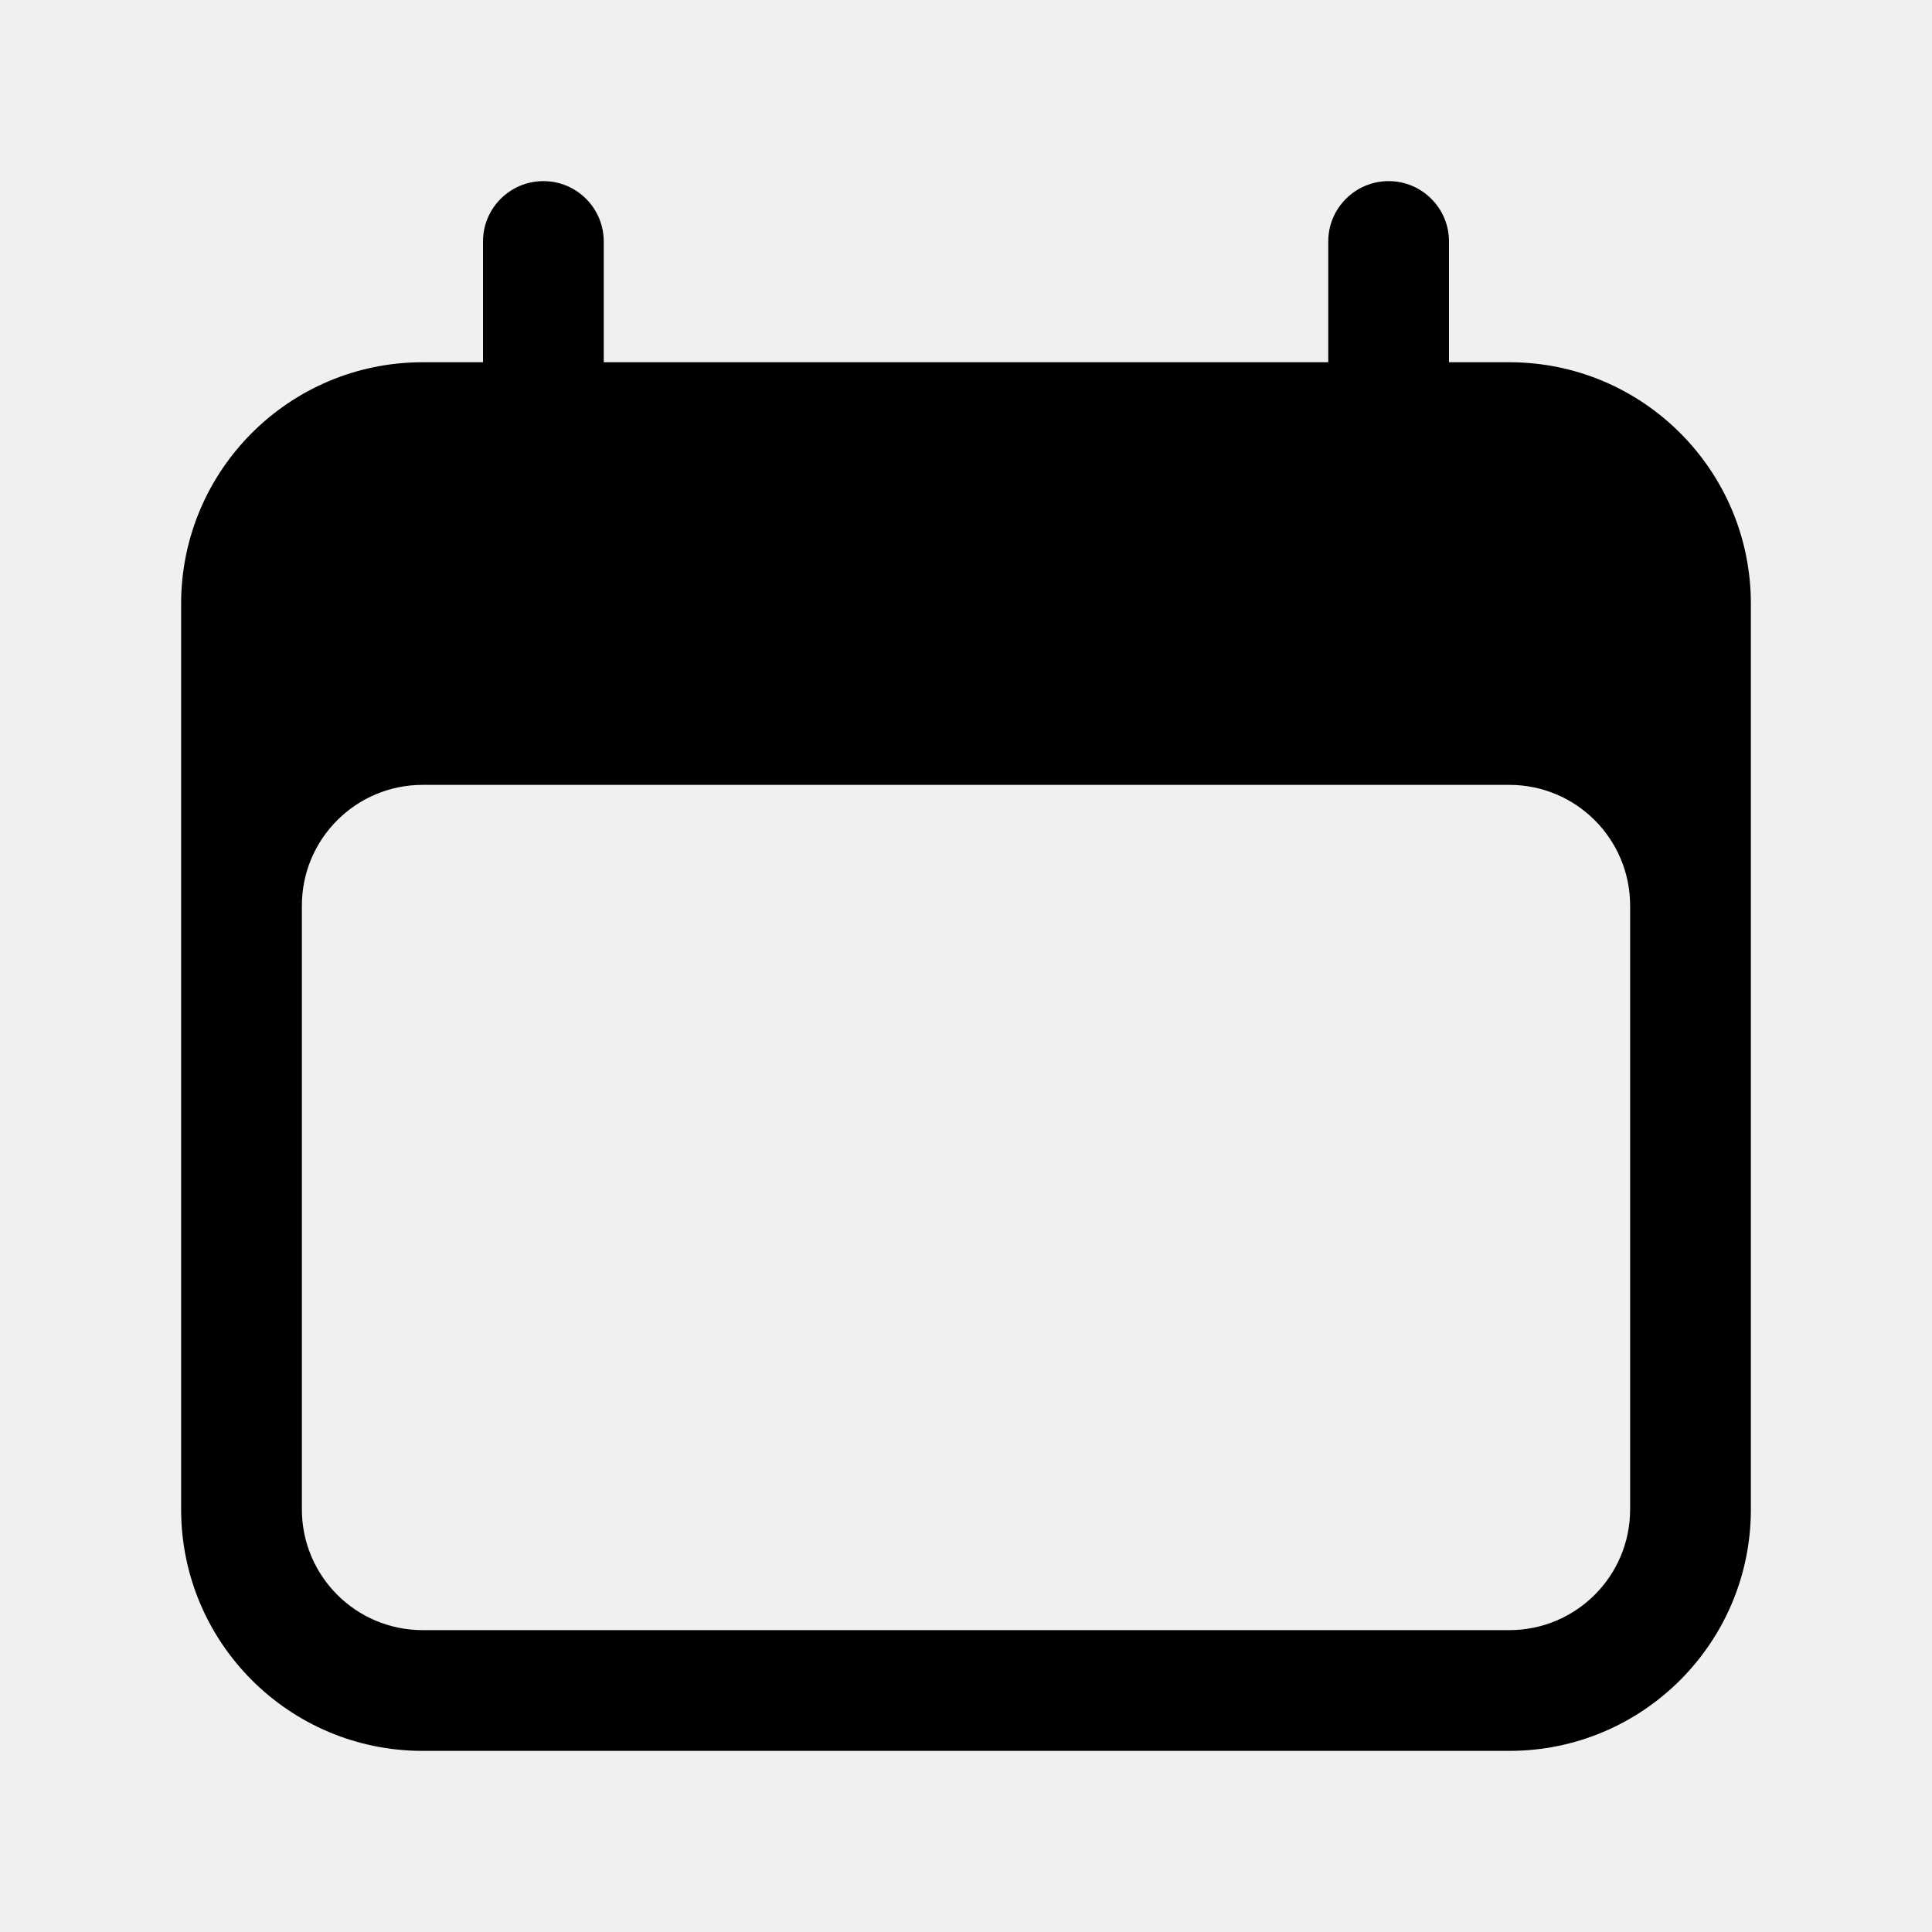
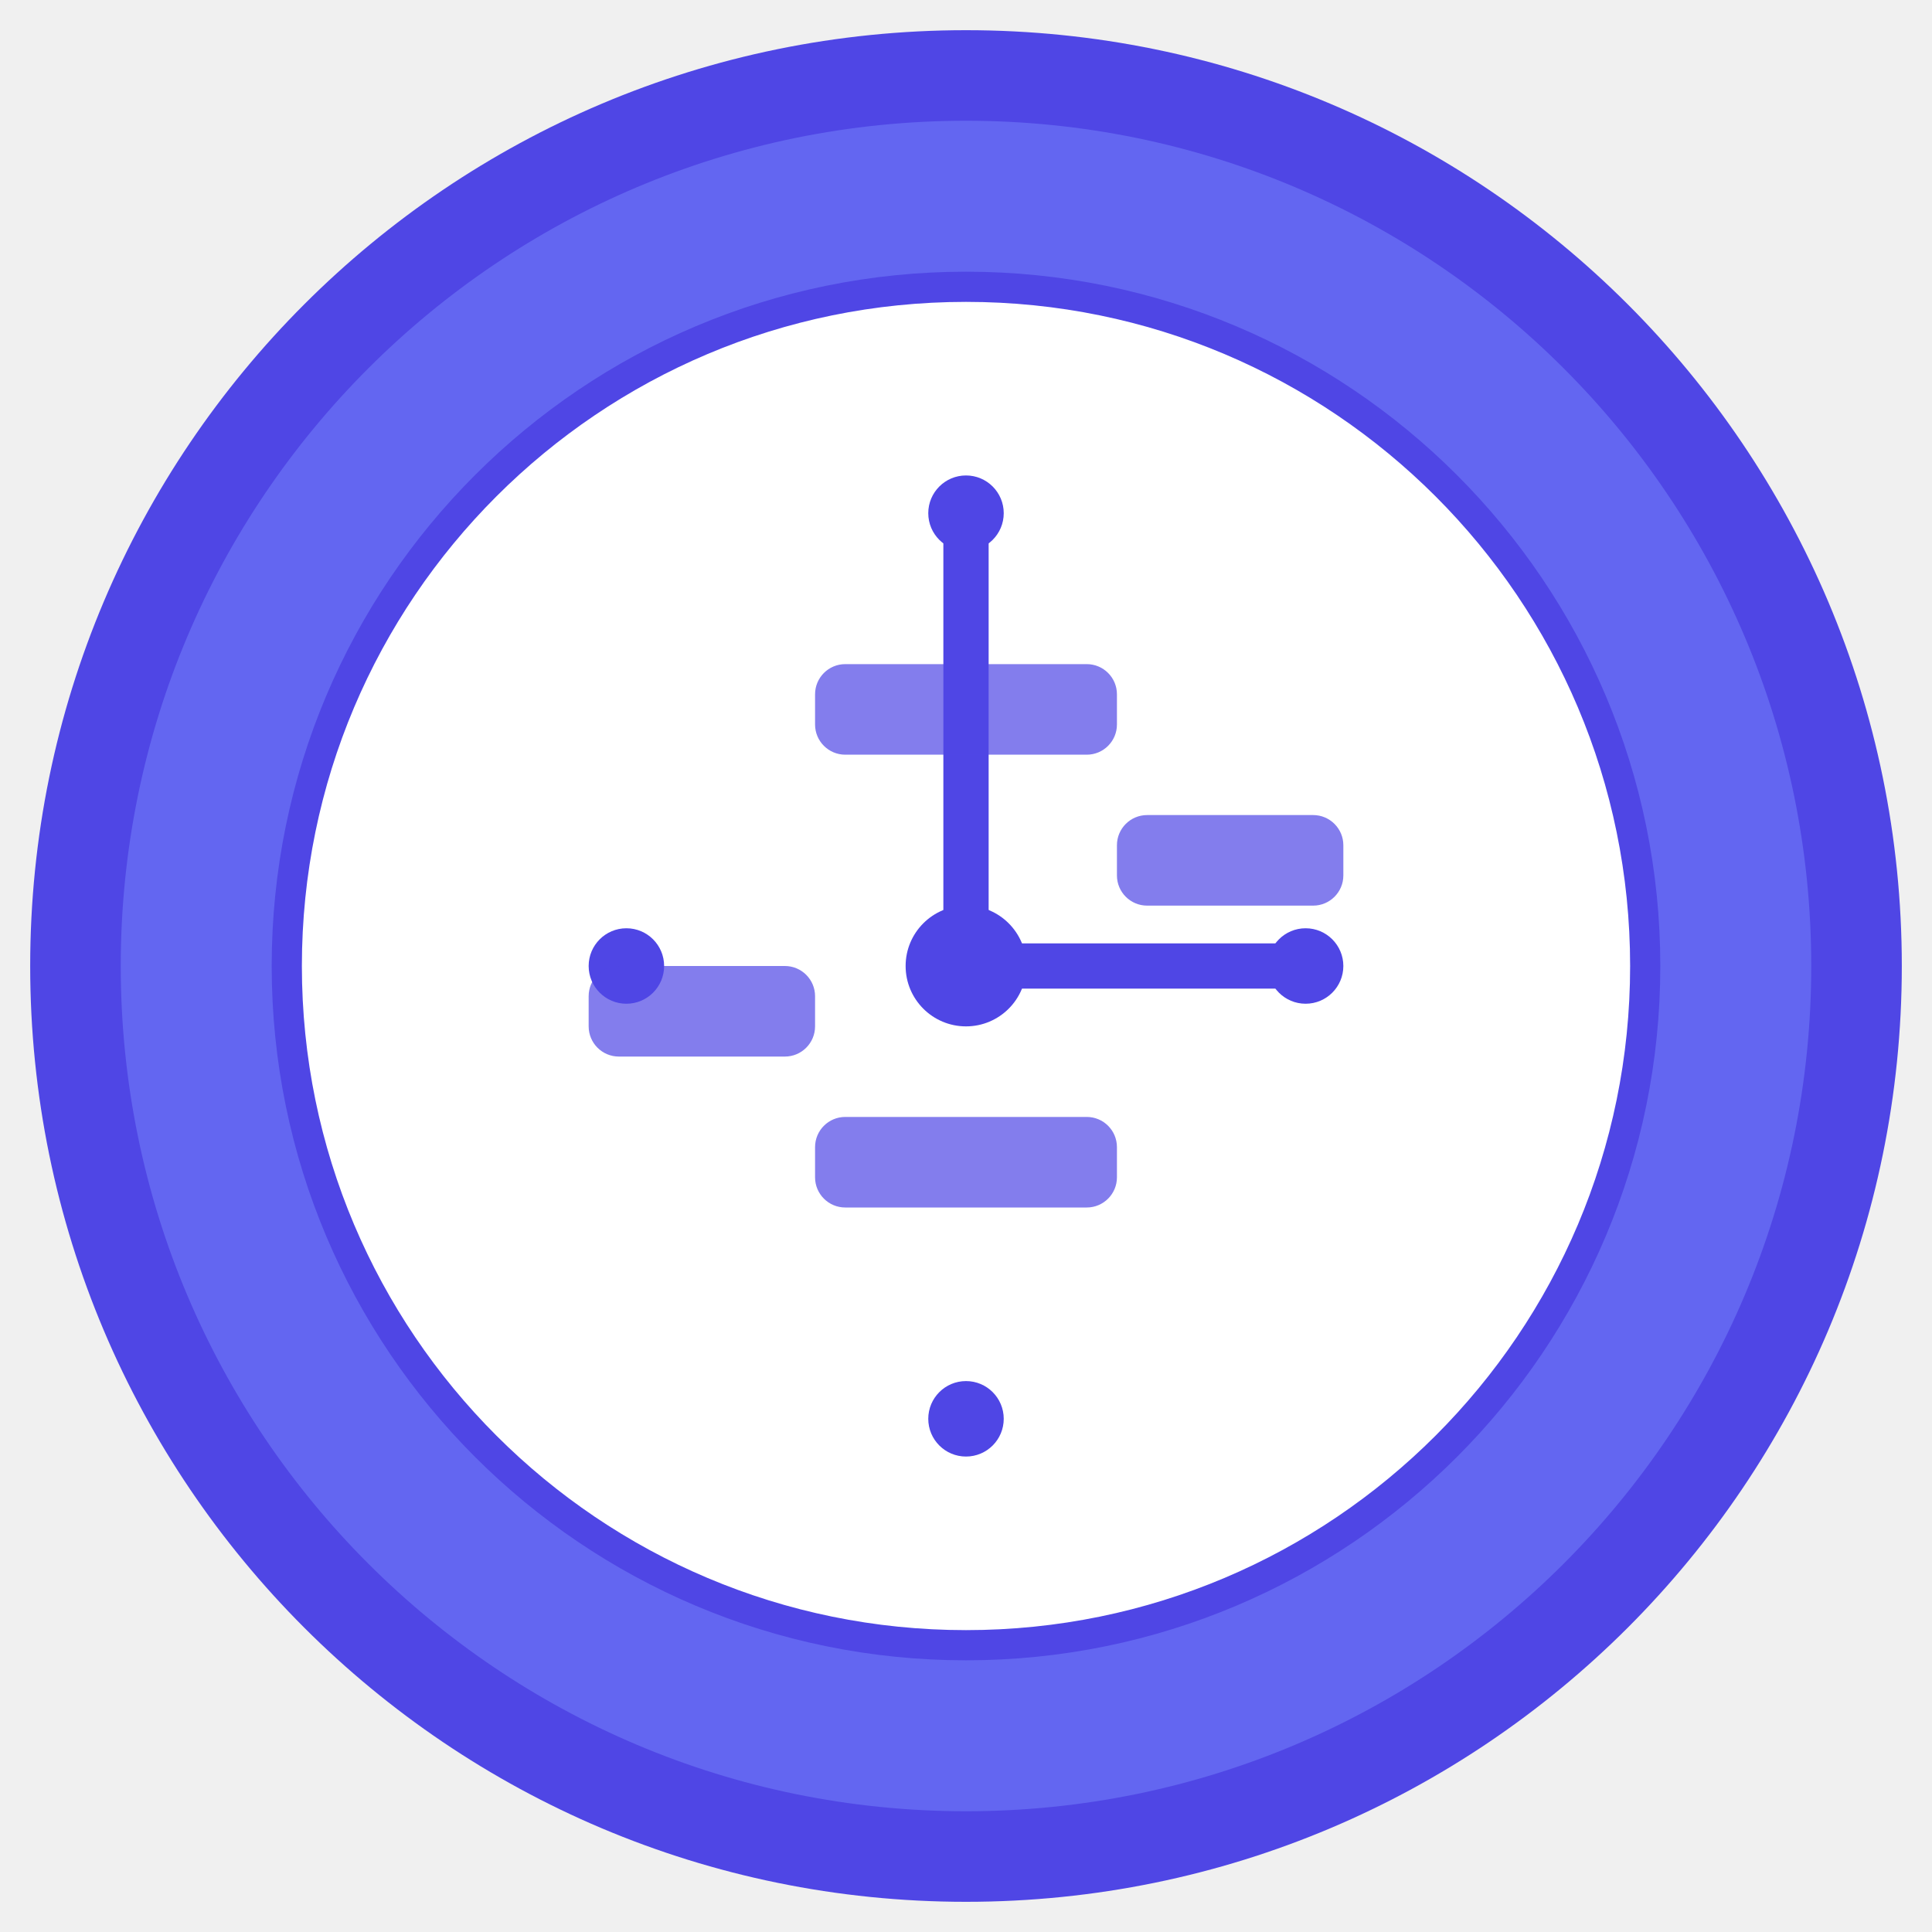
- <svg xmlns="http://www.w3.org/2000/svg" viewBox="0 0 24 24" fill="currentColor" aria-hidden="true" data-slot="icon">
-   <path fill-rule="evenodd" d="M6.75 2.25A.75.75 0 0 1 7.5 3v1.5h9V3A.75.75 0 0 1 18 3v1.5h.75a3 3 0 0 1 3 3v11.25a3 3 0 0 1-3 3H5.25a3 3 0 0 1-3-3V7.5a3 3 0 0 1 3-3H6V3a.75.75 0 0 1 .75-.75Zm13.5 9a1.5 1.5 0 0 0-1.5-1.5H5.25a1.5 1.5 0 0 0-1.5 1.5v7.5a1.5 1.5 0 0 0 1.5 1.5h13.5a1.5 1.5 0 0 0 1.5-1.5v-7.5Z" clip-rule="evenodd" />
+ <svg xmlns="http://www.w3.org/2000/svg" width="512" height="512" viewBox="0 0 512 512" fill="none">
+   <circle cx="256" cy="256" r="248" fill="#4F46E5" />
+   <circle cx="256" cy="256" r="224" fill="#6366F1" />
+   <circle cx="256" cy="256" r="180" fill="white" stroke="#4F46E5" stroke-width="8" />
+   <path d="M256 256 L256 136" stroke="#4F46E5" stroke-width="12" stroke-linecap="round" />
+   <path d="M256 256 L346 256" stroke="#4F46E5" stroke-width="12" stroke-linecap="round" />
+   <circle cx="256" cy="256" r="16" fill="#4F46E5" />
+   <circle cx="256" cy="136" r="10" fill="#4F46E5" />
+   <circle cx="346" cy="256" r="10" fill="#4F46E5" />
+   <circle cx="256" cy="376" r="10" fill="#4F46E5" />
+   <circle cx="166" cy="256" r="10" fill="#4F46E5" />
+   <rect x="216" y="176" width="80" height="24" rx="8" fill="#4F46E5" opacity="0.7" />
+   <rect x="296" y="216" width="60" height="24" rx="8" fill="#4F46E5" opacity="0.7" />
+   <rect x="216" y="296" width="80" height="24" rx="8" fill="#4F46E5" opacity="0.7" />
+   <rect x="156" y="256" width="60" height="24" rx="8" fill="#4F46E5" opacity="0.7" />
</svg>
